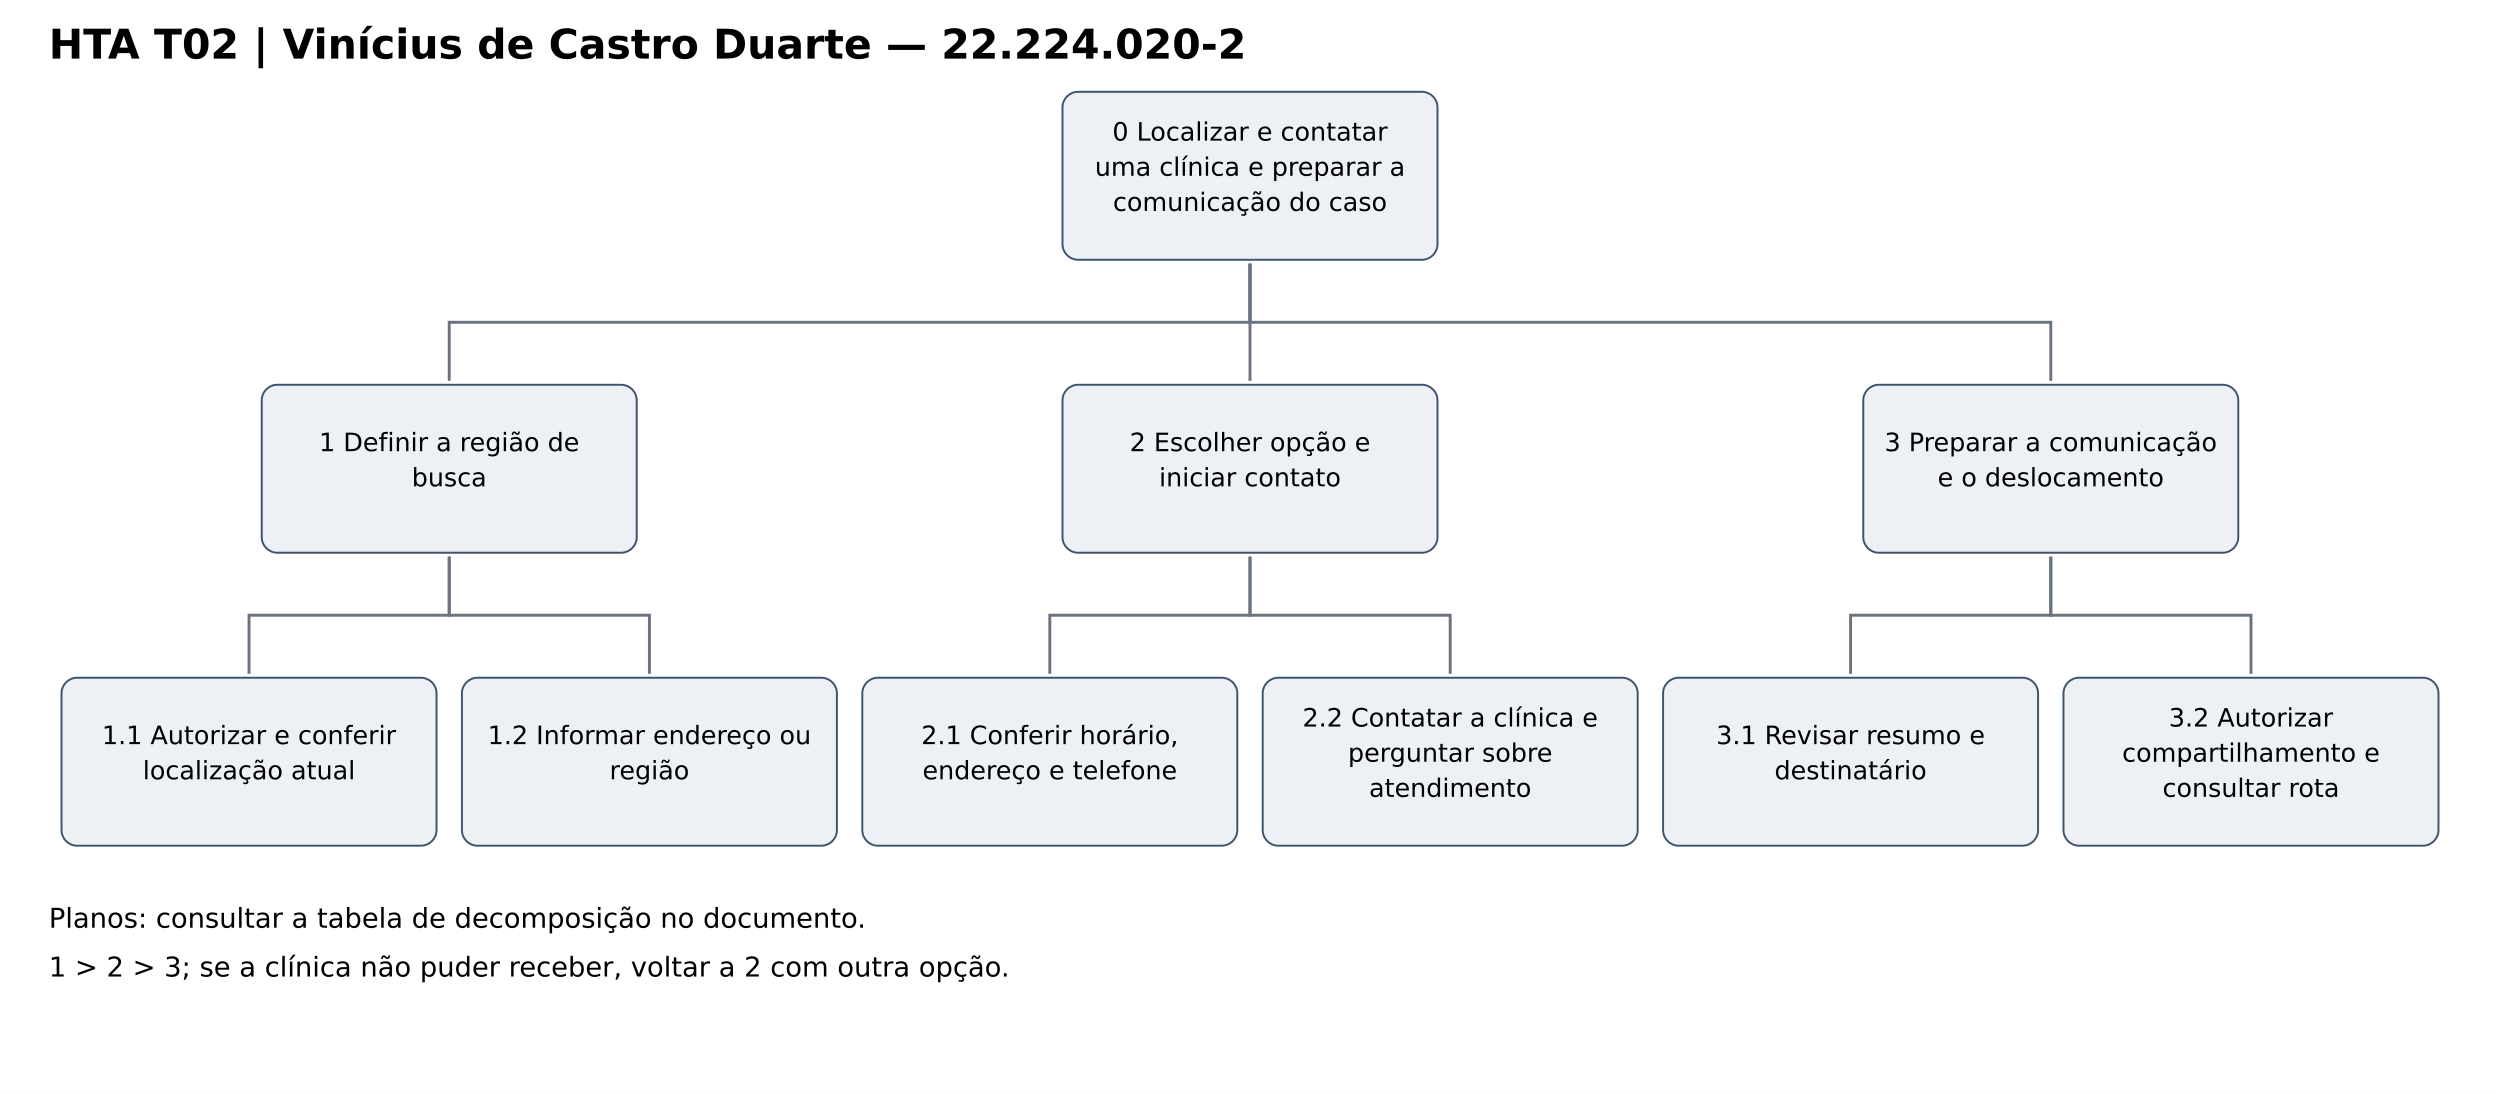
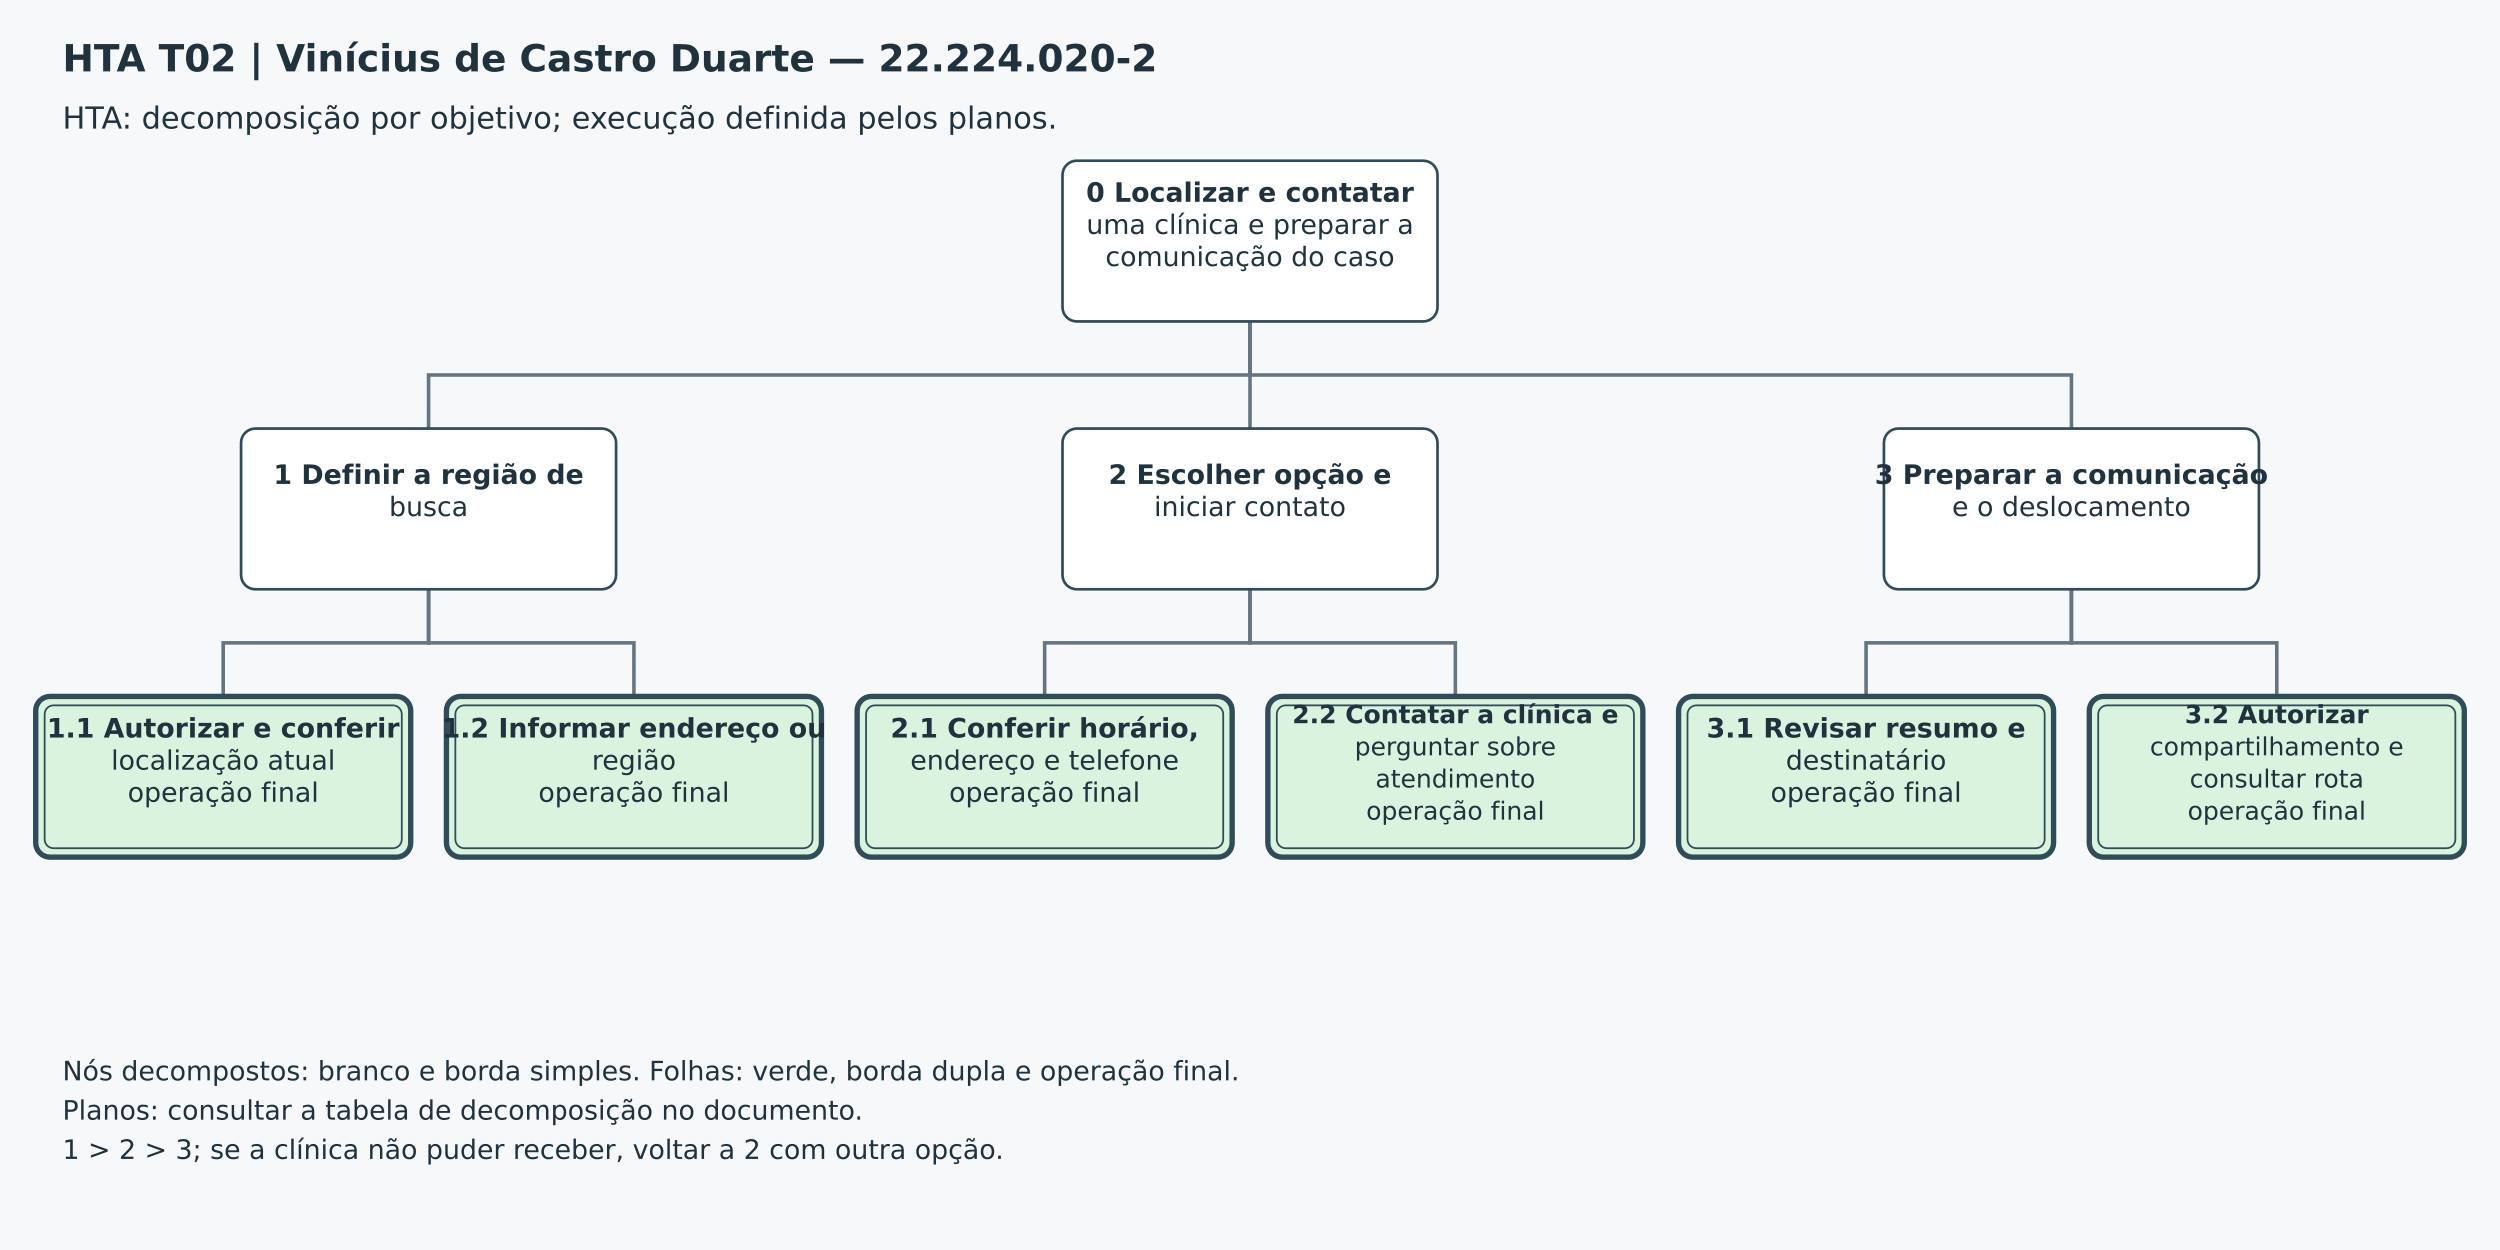
- <svg xmlns="http://www.w3.org/2000/svg" width="1280" height="560" viewBox="0 0 1280 560">
-   <rect width="1280" height="560" fill="white" />
-   <text x="25" y="30" font-family="DejaVu Sans,sans-serif" font-size="21" font-weight="bold">HTA T02 | Vinícius de Castro Duarte — 22.224.020-2</text>
-   <path d="M 230.0 285 V 315 H 127.5 V 345" fill="none" stroke="#6b7280" stroke-width="1.5" />
-   <path d="M 230.0 285 V 315 H 332.5 V 345" fill="none" stroke="#6b7280" stroke-width="1.5" />
-   <path d="M 640.0 285 V 315 H 537.5 V 345" fill="none" stroke="#6b7280" stroke-width="1.5" />
-   <path d="M 640.0 285 V 315 H 742.5 V 345" fill="none" stroke="#6b7280" stroke-width="1.5" />
-   <path d="M 1050.0 285 V 315 H 947.5 V 345" fill="none" stroke="#6b7280" stroke-width="1.5" />
-   <path d="M 1050.0 285 V 315 H 1152.5 V 345" fill="none" stroke="#6b7280" stroke-width="1.5" />
-   <path d="M 640.0 135 V 165 H 230.0 V 195" fill="none" stroke="#6b7280" stroke-width="1.5" />
-   <path d="M 640.0 135 V 165 H 640.0 V 195" fill="none" stroke="#6b7280" stroke-width="1.5" />
-   <path d="M 640.0 135 V 165 H 1050.0 V 195" fill="none" stroke="#6b7280" stroke-width="1.5" />
-   <rect x="31.5" y="347" width="192" height="86" rx="8" fill="#edf0f5" stroke="#3e546d" />
-   <text x="127.5" y="381" text-anchor="middle" font-family="DejaVu Sans,sans-serif" font-size="13">1.1 Autorizar e conferir</text>
-   <text x="127.5" y="399" text-anchor="middle" font-family="DejaVu Sans,sans-serif" font-size="13">localização atual</text>
-   <rect x="236.5" y="347" width="192" height="86" rx="8" fill="#edf0f5" stroke="#3e546d" />
-   <text x="332.5" y="381" text-anchor="middle" font-family="DejaVu Sans,sans-serif" font-size="13">1.2 Informar endereço ou</text>
-   <text x="332.5" y="399" text-anchor="middle" font-family="DejaVu Sans,sans-serif" font-size="13">região</text>
-   <rect x="134.0" y="197" width="192" height="86" rx="8" fill="#edf0f5" stroke="#3e546d" />
-   <text x="230.0" y="231" text-anchor="middle" font-family="DejaVu Sans,sans-serif" font-size="13">1 Definir a região de</text>
-   <text x="230.0" y="249" text-anchor="middle" font-family="DejaVu Sans,sans-serif" font-size="13">busca</text>
-   <rect x="441.5" y="347" width="192" height="86" rx="8" fill="#edf0f5" stroke="#3e546d" />
-   <text x="537.5" y="381" text-anchor="middle" font-family="DejaVu Sans,sans-serif" font-size="13">2.1 Conferir horário,</text>
-   <text x="537.5" y="399" text-anchor="middle" font-family="DejaVu Sans,sans-serif" font-size="13">endereço e telefone</text>
-   <rect x="646.5" y="347" width="192" height="86" rx="8" fill="#edf0f5" stroke="#3e546d" />
-   <text x="742.5" y="372" text-anchor="middle" font-family="DejaVu Sans,sans-serif" font-size="13">2.2 Contatar a clínica e</text>
-   <text x="742.5" y="390" text-anchor="middle" font-family="DejaVu Sans,sans-serif" font-size="13">perguntar sobre</text>
-   <text x="742.5" y="408" text-anchor="middle" font-family="DejaVu Sans,sans-serif" font-size="13">atendimento</text>
-   <rect x="544.0" y="197" width="192" height="86" rx="8" fill="#edf0f5" stroke="#3e546d" />
-   <text x="640.0" y="231" text-anchor="middle" font-family="DejaVu Sans,sans-serif" font-size="13">2 Escolher opção e</text>
-   <text x="640.0" y="249" text-anchor="middle" font-family="DejaVu Sans,sans-serif" font-size="13">iniciar contato</text>
-   <rect x="851.5" y="347" width="192" height="86" rx="8" fill="#edf0f5" stroke="#3e546d" />
-   <text x="947.5" y="381" text-anchor="middle" font-family="DejaVu Sans,sans-serif" font-size="13">3.1 Revisar resumo e</text>
-   <text x="947.5" y="399" text-anchor="middle" font-family="DejaVu Sans,sans-serif" font-size="13">destinatário</text>
-   <rect x="1056.5" y="347" width="192" height="86" rx="8" fill="#edf0f5" stroke="#3e546d" />
-   <text x="1152.5" y="372" text-anchor="middle" font-family="DejaVu Sans,sans-serif" font-size="13">3.2 Autorizar</text>
-   <text x="1152.5" y="390" text-anchor="middle" font-family="DejaVu Sans,sans-serif" font-size="13">compartilhamento e</text>
-   <text x="1152.5" y="408" text-anchor="middle" font-family="DejaVu Sans,sans-serif" font-size="13">consultar rota</text>
-   <rect x="954.0" y="197" width="192" height="86" rx="8" fill="#edf0f5" stroke="#3e546d" />
-   <text x="1050.0" y="231" text-anchor="middle" font-family="DejaVu Sans,sans-serif" font-size="13">3 Preparar a comunicação</text>
-   <text x="1050.0" y="249" text-anchor="middle" font-family="DejaVu Sans,sans-serif" font-size="13">e o deslocamento</text>
-   <rect x="544.0" y="47" width="192" height="86" rx="8" fill="#edf0f5" stroke="#3e546d" />
-   <text x="640.0" y="72" text-anchor="middle" font-family="DejaVu Sans,sans-serif" font-size="13">0 Localizar e contatar</text>
-   <text x="640.0" y="90" text-anchor="middle" font-family="DejaVu Sans,sans-serif" font-size="13">uma clínica e preparar a</text>
-   <text x="640.0" y="108" text-anchor="middle" font-family="DejaVu Sans,sans-serif" font-size="13">comunicação do caso</text>
-   <text x="25" y="475" font-family="DejaVu Sans,sans-serif" font-size="14">Planos: consultar a tabela de decomposição no documento.</text>
-   <text x="25" y="500" font-family="DejaVu Sans,sans-serif" font-size="14">1 &gt; 2 &gt; 3; se a clínica não puder receber, voltar a 2 com outra opção.</text>
+ <svg xmlns="http://www.w3.org/2000/svg" width="1400" height="700" viewBox="0 0 1400 700" role="img">
+   <rect width="100%" height="100%" fill="#f6f8fa" />
+   <text x="35" y="40" text-anchor="start" font-family="DejaVu Sans, sans-serif" font-size="21" font-weight="bold" fill="#20323d">HTA T02 | Vinícius de Castro Duarte — 22.224.020-2</text>
+   <text x="35" y="72" text-anchor="start" font-family="DejaVu Sans, sans-serif" font-size="17" font-weight="normal" fill="#20323d">HTA: decomposição por objetivo; execução definida pelos planos.</text>
+   <path d="M 240.0 330 V 360.0 H 125 V 390" fill="none" stroke="#647581" stroke-width="2" />
+   <path d="M 240.0 330 V 360.0 H 355 V 390" fill="none" stroke="#647581" stroke-width="2" />
+   <path d="M 700.0 330 V 360.0 H 585 V 390" fill="none" stroke="#647581" stroke-width="2" />
+   <path d="M 700.0 330 V 360.0 H 815 V 390" fill="none" stroke="#647581" stroke-width="2" />
+   <path d="M 1160.0 330 V 360.0 H 1045 V 390" fill="none" stroke="#647581" stroke-width="2" />
+   <path d="M 1160.0 330 V 360.0 H 1275 V 390" fill="none" stroke="#647581" stroke-width="2" />
+   <path d="M 700.0 180 V 210.0 H 240.0 V 240" fill="none" stroke="#647581" stroke-width="2" />
+   <path d="M 700.0 180 V 210.0 H 700.0 V 240" fill="none" stroke="#647581" stroke-width="2" />
+   <path d="M 700.0 180 V 210.0 H 1160.0 V 240" fill="none" stroke="#647581" stroke-width="2" />
+   <rect x="20" y="390" width="210" height="90" rx="8" fill="#d9f3df" stroke="#304b59" stroke-width="3" />
+   <rect x="25" y="395" width="200" height="80" rx="5" fill="none" stroke="#304b59" />
+   <text x="125" y="413" text-anchor="middle" font-family="DejaVu Sans, sans-serif" font-size="15" font-weight="bold" fill="#20323d">1.1 Autorizar e conferir</text>
+   <text x="125" y="431" text-anchor="middle" font-family="DejaVu Sans, sans-serif" font-size="15" font-weight="normal" fill="#20323d">localização atual</text>
+   <text x="125" y="449" text-anchor="middle" font-family="DejaVu Sans, sans-serif" font-size="15" font-weight="normal" fill="#20323d">operação final</text>
+   <rect x="250" y="390" width="210" height="90" rx="8" fill="#d9f3df" stroke="#304b59" stroke-width="3" />
+   <rect x="255" y="395" width="200" height="80" rx="5" fill="none" stroke="#304b59" />
+   <text x="355" y="413" text-anchor="middle" font-family="DejaVu Sans, sans-serif" font-size="15" font-weight="bold" fill="#20323d">1.2 Informar endereço ou</text>
+   <text x="355" y="431" text-anchor="middle" font-family="DejaVu Sans, sans-serif" font-size="15" font-weight="normal" fill="#20323d">região</text>
+   <text x="355" y="449" text-anchor="middle" font-family="DejaVu Sans, sans-serif" font-size="15" font-weight="normal" fill="#20323d">operação final</text>
+   <rect x="135.0" y="240" width="210" height="90" rx="8" fill="#fff" stroke="#304b59" stroke-width="1.5" />
+   <text x="240.0" y="271" text-anchor="middle" font-family="DejaVu Sans, sans-serif" font-size="15" font-weight="bold" fill="#20323d">1 Definir a região de</text>
+   <text x="240.0" y="289" text-anchor="middle" font-family="DejaVu Sans, sans-serif" font-size="15" font-weight="normal" fill="#20323d">busca</text>
+   <rect x="480" y="390" width="210" height="90" rx="8" fill="#d9f3df" stroke="#304b59" stroke-width="3" />
+   <rect x="485" y="395" width="200" height="80" rx="5" fill="none" stroke="#304b59" />
+   <text x="585" y="413" text-anchor="middle" font-family="DejaVu Sans, sans-serif" font-size="15" font-weight="bold" fill="#20323d">2.1 Conferir horário,</text>
+   <text x="585" y="431" text-anchor="middle" font-family="DejaVu Sans, sans-serif" font-size="15" font-weight="normal" fill="#20323d">endereço e telefone</text>
+   <text x="585" y="449" text-anchor="middle" font-family="DejaVu Sans, sans-serif" font-size="15" font-weight="normal" fill="#20323d">operação final</text>
+   <rect x="710" y="390" width="210" height="90" rx="8" fill="#d9f3df" stroke="#304b59" stroke-width="3" />
+   <rect x="715" y="395" width="200" height="80" rx="5" fill="none" stroke="#304b59" />
+   <text x="815" y="405" text-anchor="middle" font-family="DejaVu Sans, sans-serif" font-size="14" font-weight="bold" fill="#20323d">2.2 Contatar a clínica e</text>
+   <text x="815" y="423" text-anchor="middle" font-family="DejaVu Sans, sans-serif" font-size="14" font-weight="normal" fill="#20323d">perguntar sobre</text>
+   <text x="815" y="441" text-anchor="middle" font-family="DejaVu Sans, sans-serif" font-size="14" font-weight="normal" fill="#20323d">atendimento</text>
+   <text x="815" y="459" text-anchor="middle" font-family="DejaVu Sans, sans-serif" font-size="14" font-weight="normal" fill="#20323d">operação final</text>
+   <rect x="595.0" y="240" width="210" height="90" rx="8" fill="#fff" stroke="#304b59" stroke-width="1.5" />
+   <text x="700.0" y="271" text-anchor="middle" font-family="DejaVu Sans, sans-serif" font-size="15" font-weight="bold" fill="#20323d">2 Escolher opção e</text>
+   <text x="700.0" y="289" text-anchor="middle" font-family="DejaVu Sans, sans-serif" font-size="15" font-weight="normal" fill="#20323d">iniciar contato</text>
+   <rect x="940" y="390" width="210" height="90" rx="8" fill="#d9f3df" stroke="#304b59" stroke-width="3" />
+   <rect x="945" y="395" width="200" height="80" rx="5" fill="none" stroke="#304b59" />
+   <text x="1045" y="413" text-anchor="middle" font-family="DejaVu Sans, sans-serif" font-size="15" font-weight="bold" fill="#20323d">3.1 Revisar resumo e</text>
+   <text x="1045" y="431" text-anchor="middle" font-family="DejaVu Sans, sans-serif" font-size="15" font-weight="normal" fill="#20323d">destinatário</text>
+   <text x="1045" y="449" text-anchor="middle" font-family="DejaVu Sans, sans-serif" font-size="15" font-weight="normal" fill="#20323d">operação final</text>
+   <rect x="1170" y="390" width="210" height="90" rx="8" fill="#d9f3df" stroke="#304b59" stroke-width="3" />
+   <rect x="1175" y="395" width="200" height="80" rx="5" fill="none" stroke="#304b59" />
+   <text x="1275" y="405" text-anchor="middle" font-family="DejaVu Sans, sans-serif" font-size="14" font-weight="bold" fill="#20323d">3.2 Autorizar</text>
+   <text x="1275" y="423" text-anchor="middle" font-family="DejaVu Sans, sans-serif" font-size="14" font-weight="normal" fill="#20323d">compartilhamento e</text>
+   <text x="1275" y="441" text-anchor="middle" font-family="DejaVu Sans, sans-serif" font-size="14" font-weight="normal" fill="#20323d">consultar rota</text>
+   <text x="1275" y="459" text-anchor="middle" font-family="DejaVu Sans, sans-serif" font-size="14" font-weight="normal" fill="#20323d">operação final</text>
+   <rect x="1055.0" y="240" width="210" height="90" rx="8" fill="#fff" stroke="#304b59" stroke-width="1.5" />
+   <text x="1160.0" y="271" text-anchor="middle" font-family="DejaVu Sans, sans-serif" font-size="15" font-weight="bold" fill="#20323d">3 Preparar a comunicação</text>
+   <text x="1160.0" y="289" text-anchor="middle" font-family="DejaVu Sans, sans-serif" font-size="15" font-weight="normal" fill="#20323d">e o deslocamento</text>
+   <rect x="595.0" y="90" width="210" height="90" rx="8" fill="#fff" stroke="#304b59" stroke-width="1.5" />
+   <text x="700.0" y="113" text-anchor="middle" font-family="DejaVu Sans, sans-serif" font-size="15" font-weight="bold" fill="#20323d">0 Localizar e contatar</text>
+   <text x="700.0" y="131" text-anchor="middle" font-family="DejaVu Sans, sans-serif" font-size="15" font-weight="normal" fill="#20323d">uma clínica e preparar a</text>
+   <text x="700.0" y="149" text-anchor="middle" font-family="DejaVu Sans, sans-serif" font-size="15" font-weight="normal" fill="#20323d">comunicação do caso</text>
+   <text x="35" y="605" text-anchor="start" font-family="DejaVu Sans, sans-serif" font-size="15" font-weight="normal" fill="#20323d">Nós decompostos: branco e borda simples. Folhas: verde, borda dupla e operação final.</text>
+   <text x="35" y="627" text-anchor="start" font-family="DejaVu Sans, sans-serif" font-size="15" font-weight="normal" fill="#20323d">Planos: consultar a tabela de decomposição no documento.</text>
+   <text x="35" y="649" text-anchor="start" font-family="DejaVu Sans, sans-serif" font-size="15" font-weight="normal" fill="#20323d">1 &gt; 2 &gt; 3; se a clínica não puder receber, voltar a 2 com outra opção.</text>
</svg>
